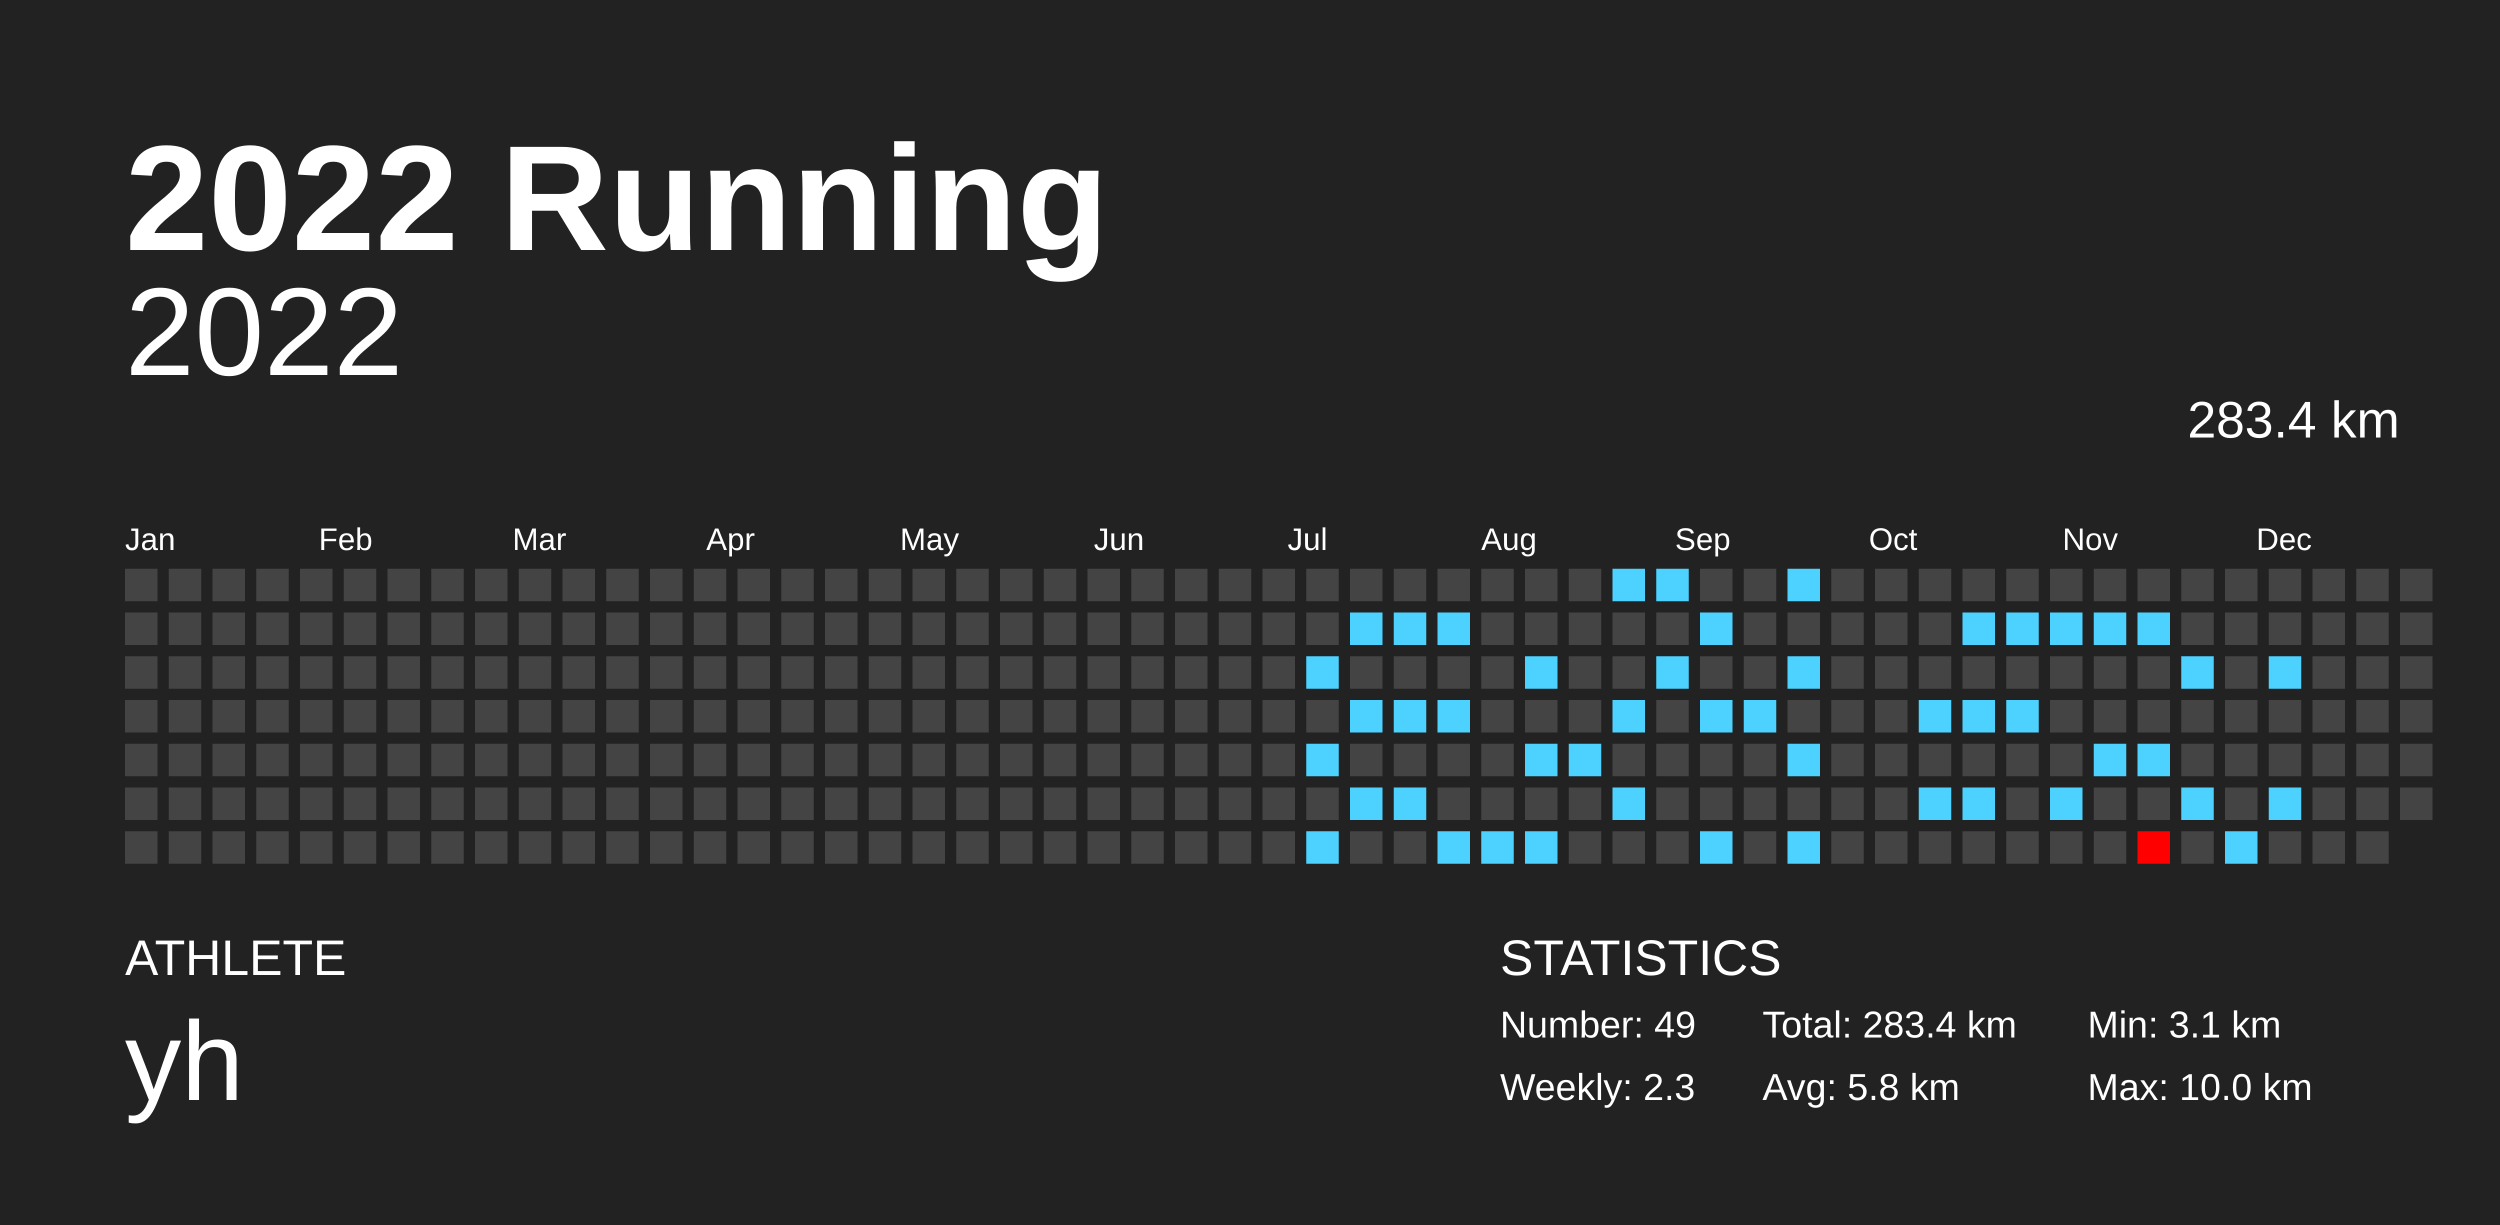
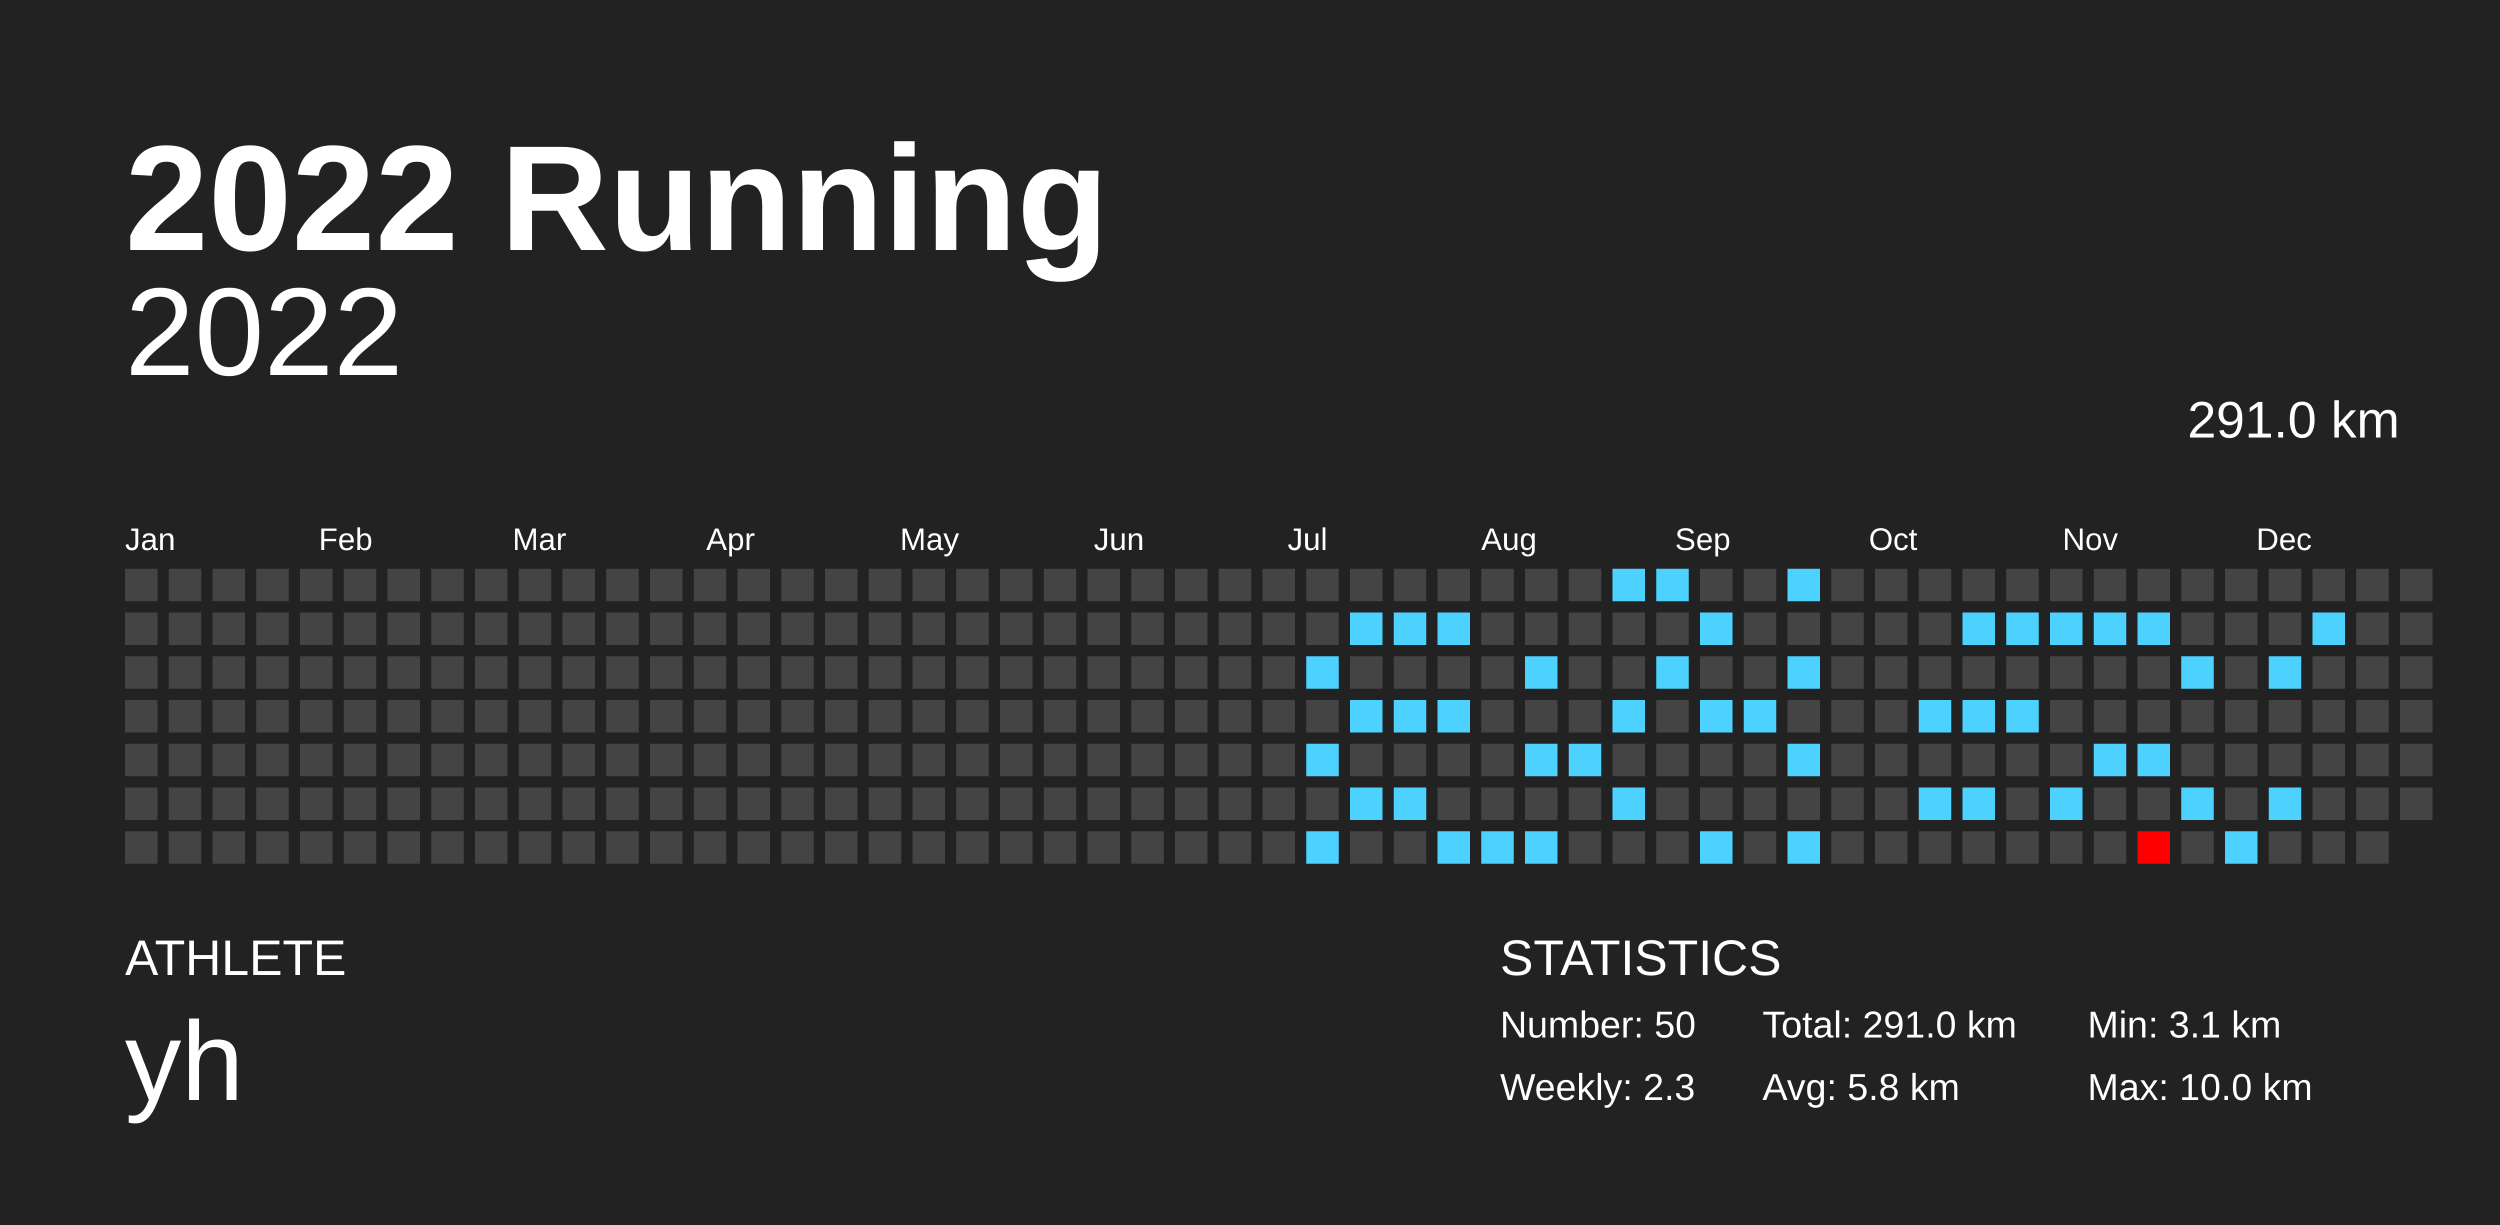
<svg xmlns="http://www.w3.org/2000/svg" baseProfile="full" height="98mm" version="1.1" viewBox="0,0,200,98" width="200mm">
  <defs />
  <rect fill="#222222" height="98" width="200" x="0" y="0" />
  <text fill="#FFFFFF" style="font-size:12px; font-family:Arial; font-weight:bold;" x="10" y="20">2022 Running</text>
  <text fill="#FFFFFF" style="font-size:4px; font-family:Arial" x="10" y="78">ATHLETE</text>
  <text fill="#FFFFFF" style="font-size:9px; font-family:Arial" x="10" y="88">yh</text>
  <text fill="#FFFFFF" style="font-size:4px; font-family:Arial" x="120" y="78">STATISTICS</text>
-   <text fill="#FFFFFF" style="font-size:3px; font-family:Arial" x="120" y="83">Number: 49</text>
+   <text fill="#FFFFFF" style="font-size:3px; font-family:Arial" x="120" y="83">Number: 50</text>
  <text fill="#FFFFFF" style="font-size:3px; font-family:Arial" x="120" y="88">Weekly: 2.3</text>
-   <text fill="#FFFFFF" style="font-size:3px; font-family:Arial" x="141" y="83">Total: 283.4 km</text>
+   <text fill="#FFFFFF" style="font-size:3px; font-family:Arial" x="141" y="83">Total: 291.0 km</text>
  <text fill="#FFFFFF" style="font-size:3px; font-family:Arial" x="141" y="88">Avg: 5.8 km</text>
  <text fill="#FFFFFF" style="font-size:3px; font-family:Arial" x="167" y="83">Min: 3.1 km</text>
  <text fill="#FFFFFF" style="font-size:3px; font-family:Arial" x="167" y="88">Max: 10.0 km</text>
  <text alignment-baseline="hanging" fill="#FFFFFF" style="font-size:10.0px; font-family:Arial;" x="10" y="30">2022</text>
-   <text alignment-baseline="hanging" fill="#FFFFFF" style="font-size:4.125px; font-family:Arial;" x="175" y="35">283.4 km</text>
+   <text alignment-baseline="hanging" fill="#FFFFFF" style="font-size:4.125px; font-family:Arial;" x="175" y="35">291.0 km</text>
  <text fill="#FFFFFF" style="font-size:2.5px; font-family:Arial" x="10.0" y="44">Jan</text>
  <text fill="#FFFFFF" style="font-size:2.5px; font-family:Arial" x="25.5" y="44">Feb</text>
  <text fill="#FFFFFF" style="font-size:2.5px; font-family:Arial" x="41.0" y="44">Mar</text>
  <text fill="#FFFFFF" style="font-size:2.5px; font-family:Arial" x="56.5" y="44">Apr</text>
  <text fill="#FFFFFF" style="font-size:2.5px; font-family:Arial" x="72.0" y="44">May</text>
  <text fill="#FFFFFF" style="font-size:2.5px; font-family:Arial" x="87.5" y="44">Jun</text>
  <text fill="#FFFFFF" style="font-size:2.5px; font-family:Arial" x="103.0" y="44">Jul</text>
  <text fill="#FFFFFF" style="font-size:2.5px; font-family:Arial" x="118.5" y="44">Aug</text>
  <text fill="#FFFFFF" style="font-size:2.5px; font-family:Arial" x="134.0" y="44">Sep</text>
  <text fill="#FFFFFF" style="font-size:2.5px; font-family:Arial" x="149.5" y="44">Oct</text>
  <text fill="#FFFFFF" style="font-size:2.5px; font-family:Arial" x="165.0" y="44">Nov</text>
  <text fill="#FFFFFF" style="font-size:2.5px; font-family:Arial" x="180.5" y="44">Dec</text>
  <rect fill="#444444" height="2.6" width="2.6" x="10.0" y="45.5" />
  <rect fill="#444444" height="2.6" width="2.6" x="10.0" y="49.0" />
  <rect fill="#444444" height="2.6" width="2.6" x="10.0" y="52.5" />
  <rect fill="#444444" height="2.6" width="2.6" x="10.0" y="56.0" />
  <rect fill="#444444" height="2.6" width="2.6" x="10.0" y="59.5" />
  <rect fill="#444444" height="2.6" width="2.6" x="10.0" y="63.0" />
  <rect fill="#444444" height="2.6" width="2.6" x="10.0" y="66.5" />
  <rect fill="#444444" height="2.6" width="2.6" x="13.5" y="45.5" />
  <rect fill="#444444" height="2.6" width="2.6" x="13.5" y="49.0" />
  <rect fill="#444444" height="2.6" width="2.6" x="13.5" y="52.5" />
  <rect fill="#444444" height="2.6" width="2.6" x="13.5" y="56.0" />
  <rect fill="#444444" height="2.6" width="2.6" x="13.5" y="59.5" />
  <rect fill="#444444" height="2.6" width="2.6" x="13.5" y="63.0" />
  <rect fill="#444444" height="2.6" width="2.6" x="13.5" y="66.5" />
  <rect fill="#444444" height="2.6" width="2.6" x="17.0" y="45.5" />
  <rect fill="#444444" height="2.6" width="2.6" x="17.0" y="49.0" />
  <rect fill="#444444" height="2.6" width="2.6" x="17.0" y="52.5" />
  <rect fill="#444444" height="2.6" width="2.6" x="17.0" y="56.0" />
  <rect fill="#444444" height="2.6" width="2.6" x="17.0" y="59.5" />
  <rect fill="#444444" height="2.6" width="2.6" x="17.0" y="63.0" />
  <rect fill="#444444" height="2.6" width="2.6" x="17.0" y="66.5" />
  <rect fill="#444444" height="2.6" width="2.6" x="20.5" y="45.5" />
  <rect fill="#444444" height="2.6" width="2.6" x="20.5" y="49.0" />
  <rect fill="#444444" height="2.6" width="2.6" x="20.5" y="52.5" />
  <rect fill="#444444" height="2.6" width="2.6" x="20.5" y="56.0" />
  <rect fill="#444444" height="2.6" width="2.6" x="20.5" y="59.5" />
  <rect fill="#444444" height="2.6" width="2.6" x="20.5" y="63.0" />
  <rect fill="#444444" height="2.6" width="2.6" x="20.5" y="66.5" />
  <rect fill="#444444" height="2.6" width="2.6" x="24.0" y="45.5" />
  <rect fill="#444444" height="2.6" width="2.6" x="24.0" y="49.0" />
  <rect fill="#444444" height="2.6" width="2.6" x="24.0" y="52.5" />
  <rect fill="#444444" height="2.6" width="2.6" x="24.0" y="56.0" />
  <rect fill="#444444" height="2.6" width="2.6" x="24.0" y="59.5" />
  <rect fill="#444444" height="2.6" width="2.6" x="24.0" y="63.0" />
  <rect fill="#444444" height="2.6" width="2.6" x="24.0" y="66.5" />
  <rect fill="#444444" height="2.6" width="2.6" x="27.5" y="45.5" />
  <rect fill="#444444" height="2.6" width="2.6" x="27.5" y="49.0" />
  <rect fill="#444444" height="2.6" width="2.6" x="27.5" y="52.5" />
  <rect fill="#444444" height="2.6" width="2.6" x="27.5" y="56.0" />
  <rect fill="#444444" height="2.6" width="2.6" x="27.5" y="59.5" />
  <rect fill="#444444" height="2.6" width="2.6" x="27.5" y="63.0" />
  <rect fill="#444444" height="2.6" width="2.6" x="27.5" y="66.5" />
  <rect fill="#444444" height="2.6" width="2.6" x="31.0" y="45.5" />
  <rect fill="#444444" height="2.6" width="2.6" x="31.0" y="49.0" />
  <rect fill="#444444" height="2.6" width="2.6" x="31.0" y="52.5" />
  <rect fill="#444444" height="2.6" width="2.6" x="31.0" y="56.0" />
  <rect fill="#444444" height="2.6" width="2.6" x="31.0" y="59.5" />
  <rect fill="#444444" height="2.6" width="2.6" x="31.0" y="63.0" />
  <rect fill="#444444" height="2.6" width="2.6" x="31.0" y="66.5" />
  <rect fill="#444444" height="2.6" width="2.6" x="34.5" y="45.5" />
  <rect fill="#444444" height="2.6" width="2.6" x="34.5" y="49.0" />
  <rect fill="#444444" height="2.6" width="2.6" x="34.5" y="52.5" />
  <rect fill="#444444" height="2.6" width="2.6" x="34.5" y="56.0" />
  <rect fill="#444444" height="2.6" width="2.6" x="34.5" y="59.5" />
  <rect fill="#444444" height="2.6" width="2.6" x="34.5" y="63.0" />
  <rect fill="#444444" height="2.6" width="2.6" x="34.5" y="66.5" />
  <rect fill="#444444" height="2.6" width="2.6" x="38.0" y="45.5" />
  <rect fill="#444444" height="2.6" width="2.6" x="38.0" y="49.0" />
  <rect fill="#444444" height="2.6" width="2.6" x="38.0" y="52.5" />
  <rect fill="#444444" height="2.6" width="2.6" x="38.0" y="56.0" />
  <rect fill="#444444" height="2.6" width="2.6" x="38.0" y="59.5" />
  <rect fill="#444444" height="2.6" width="2.6" x="38.0" y="63.0" />
  <rect fill="#444444" height="2.6" width="2.6" x="38.0" y="66.5" />
  <rect fill="#444444" height="2.6" width="2.6" x="41.5" y="45.5" />
  <rect fill="#444444" height="2.6" width="2.6" x="41.5" y="49.0" />
  <rect fill="#444444" height="2.6" width="2.6" x="41.5" y="52.5" />
  <rect fill="#444444" height="2.6" width="2.6" x="41.5" y="56.0" />
  <rect fill="#444444" height="2.6" width="2.6" x="41.5" y="59.5" />
  <rect fill="#444444" height="2.6" width="2.6" x="41.5" y="63.0" />
  <rect fill="#444444" height="2.6" width="2.6" x="41.5" y="66.5" />
  <rect fill="#444444" height="2.6" width="2.6" x="45.0" y="45.5" />
  <rect fill="#444444" height="2.6" width="2.6" x="45.0" y="49.0" />
  <rect fill="#444444" height="2.6" width="2.6" x="45.0" y="52.5" />
  <rect fill="#444444" height="2.6" width="2.6" x="45.0" y="56.0" />
  <rect fill="#444444" height="2.6" width="2.6" x="45.0" y="59.5" />
  <rect fill="#444444" height="2.6" width="2.6" x="45.0" y="63.0" />
  <rect fill="#444444" height="2.6" width="2.6" x="45.0" y="66.5" />
  <rect fill="#444444" height="2.6" width="2.6" x="48.5" y="45.5" />
  <rect fill="#444444" height="2.6" width="2.6" x="48.5" y="49.0" />
  <rect fill="#444444" height="2.6" width="2.6" x="48.5" y="52.5" />
  <rect fill="#444444" height="2.6" width="2.6" x="48.5" y="56.0" />
  <rect fill="#444444" height="2.6" width="2.6" x="48.5" y="59.5" />
  <rect fill="#444444" height="2.6" width="2.6" x="48.5" y="63.0" />
  <rect fill="#444444" height="2.6" width="2.6" x="48.5" y="66.5" />
  <rect fill="#444444" height="2.6" width="2.6" x="52.0" y="45.5" />
  <rect fill="#444444" height="2.6" width="2.6" x="52.0" y="49.0" />
  <rect fill="#444444" height="2.6" width="2.6" x="52.0" y="52.5" />
  <rect fill="#444444" height="2.6" width="2.6" x="52.0" y="56.0" />
  <rect fill="#444444" height="2.6" width="2.6" x="52.0" y="59.5" />
  <rect fill="#444444" height="2.6" width="2.6" x="52.0" y="63.0" />
  <rect fill="#444444" height="2.6" width="2.6" x="52.0" y="66.5" />
  <rect fill="#444444" height="2.6" width="2.6" x="55.5" y="45.5" />
  <rect fill="#444444" height="2.6" width="2.6" x="55.5" y="49.0" />
  <rect fill="#444444" height="2.6" width="2.6" x="55.5" y="52.5" />
  <rect fill="#444444" height="2.6" width="2.6" x="55.5" y="56.0" />
  <rect fill="#444444" height="2.6" width="2.6" x="55.5" y="59.5" />
  <rect fill="#444444" height="2.6" width="2.6" x="55.5" y="63.0" />
  <rect fill="#444444" height="2.6" width="2.6" x="55.5" y="66.5" />
  <rect fill="#444444" height="2.6" width="2.6" x="59.0" y="45.5" />
  <rect fill="#444444" height="2.6" width="2.6" x="59.0" y="49.0" />
  <rect fill="#444444" height="2.6" width="2.6" x="59.0" y="52.5" />
  <rect fill="#444444" height="2.6" width="2.6" x="59.0" y="56.0" />
  <rect fill="#444444" height="2.6" width="2.6" x="59.0" y="59.5" />
  <rect fill="#444444" height="2.6" width="2.6" x="59.0" y="63.0" />
  <rect fill="#444444" height="2.6" width="2.6" x="59.0" y="66.5" />
  <rect fill="#444444" height="2.6" width="2.6" x="62.5" y="45.5" />
  <rect fill="#444444" height="2.6" width="2.6" x="62.5" y="49.0" />
  <rect fill="#444444" height="2.6" width="2.6" x="62.5" y="52.5" />
  <rect fill="#444444" height="2.6" width="2.6" x="62.5" y="56.0" />
  <rect fill="#444444" height="2.6" width="2.6" x="62.5" y="59.5" />
  <rect fill="#444444" height="2.6" width="2.6" x="62.5" y="63.0" />
  <rect fill="#444444" height="2.6" width="2.6" x="62.5" y="66.5" />
  <rect fill="#444444" height="2.6" width="2.6" x="66.0" y="45.5" />
  <rect fill="#444444" height="2.6" width="2.6" x="66.0" y="49.0" />
  <rect fill="#444444" height="2.6" width="2.6" x="66.0" y="52.5" />
  <rect fill="#444444" height="2.6" width="2.6" x="66.0" y="56.0" />
  <rect fill="#444444" height="2.6" width="2.6" x="66.0" y="59.5" />
  <rect fill="#444444" height="2.6" width="2.6" x="66.0" y="63.0" />
  <rect fill="#444444" height="2.6" width="2.6" x="66.0" y="66.5" />
  <rect fill="#444444" height="2.6" width="2.6" x="69.5" y="45.5" />
  <rect fill="#444444" height="2.6" width="2.6" x="69.5" y="49.0" />
  <rect fill="#444444" height="2.6" width="2.6" x="69.5" y="52.5" />
  <rect fill="#444444" height="2.6" width="2.6" x="69.5" y="56.0" />
  <rect fill="#444444" height="2.6" width="2.6" x="69.5" y="59.5" />
  <rect fill="#444444" height="2.6" width="2.6" x="69.5" y="63.0" />
  <rect fill="#444444" height="2.6" width="2.6" x="69.5" y="66.5" />
  <rect fill="#444444" height="2.6" width="2.6" x="73.0" y="45.5" />
  <rect fill="#444444" height="2.6" width="2.6" x="73.0" y="49.0" />
  <rect fill="#444444" height="2.6" width="2.6" x="73.0" y="52.5" />
  <rect fill="#444444" height="2.6" width="2.6" x="73.0" y="56.0" />
  <rect fill="#444444" height="2.6" width="2.6" x="73.0" y="59.5" />
  <rect fill="#444444" height="2.6" width="2.6" x="73.0" y="63.0" />
  <rect fill="#444444" height="2.6" width="2.6" x="73.0" y="66.5" />
  <rect fill="#444444" height="2.6" width="2.6" x="76.5" y="45.5" />
  <rect fill="#444444" height="2.6" width="2.6" x="76.5" y="49.0" />
  <rect fill="#444444" height="2.6" width="2.6" x="76.5" y="52.5" />
  <rect fill="#444444" height="2.6" width="2.6" x="76.5" y="56.0" />
  <rect fill="#444444" height="2.6" width="2.6" x="76.5" y="59.5" />
  <rect fill="#444444" height="2.6" width="2.6" x="76.5" y="63.0" />
  <rect fill="#444444" height="2.6" width="2.6" x="76.5" y="66.5" />
  <rect fill="#444444" height="2.6" width="2.6" x="80.0" y="45.5" />
  <rect fill="#444444" height="2.6" width="2.6" x="80.0" y="49.0" />
  <rect fill="#444444" height="2.6" width="2.6" x="80.0" y="52.5" />
  <rect fill="#444444" height="2.6" width="2.6" x="80.0" y="56.0" />
  <rect fill="#444444" height="2.6" width="2.6" x="80.0" y="59.5" />
  <rect fill="#444444" height="2.6" width="2.6" x="80.0" y="63.0" />
  <rect fill="#444444" height="2.6" width="2.6" x="80.0" y="66.5" />
  <rect fill="#444444" height="2.6" width="2.6" x="83.5" y="45.5" />
  <rect fill="#444444" height="2.6" width="2.6" x="83.5" y="49.0" />
  <rect fill="#444444" height="2.6" width="2.6" x="83.5" y="52.5" />
  <rect fill="#444444" height="2.6" width="2.6" x="83.5" y="56.0" />
  <rect fill="#444444" height="2.6" width="2.6" x="83.5" y="59.5" />
  <rect fill="#444444" height="2.6" width="2.6" x="83.5" y="63.0" />
  <rect fill="#444444" height="2.6" width="2.6" x="83.5" y="66.5" />
  <rect fill="#444444" height="2.6" width="2.6" x="87.0" y="45.5" />
  <rect fill="#444444" height="2.6" width="2.6" x="87.0" y="49.0" />
  <rect fill="#444444" height="2.6" width="2.6" x="87.0" y="52.5" />
  <rect fill="#444444" height="2.6" width="2.6" x="87.0" y="56.0" />
  <rect fill="#444444" height="2.6" width="2.6" x="87.0" y="59.5" />
  <rect fill="#444444" height="2.6" width="2.6" x="87.0" y="63.0" />
  <rect fill="#444444" height="2.6" width="2.6" x="87.0" y="66.5" />
  <rect fill="#444444" height="2.6" width="2.6" x="90.5" y="45.5" />
  <rect fill="#444444" height="2.6" width="2.6" x="90.5" y="49.0" />
  <rect fill="#444444" height="2.6" width="2.6" x="90.5" y="52.5" />
  <rect fill="#444444" height="2.6" width="2.6" x="90.5" y="56.0" />
  <rect fill="#444444" height="2.6" width="2.6" x="90.5" y="59.5" />
  <rect fill="#444444" height="2.6" width="2.6" x="90.5" y="63.0" />
  <rect fill="#444444" height="2.6" width="2.6" x="90.5" y="66.5" />
  <rect fill="#444444" height="2.6" width="2.6" x="94.0" y="45.5" />
  <rect fill="#444444" height="2.6" width="2.6" x="94.0" y="49.0" />
  <rect fill="#444444" height="2.6" width="2.6" x="94.0" y="52.5" />
  <rect fill="#444444" height="2.6" width="2.6" x="94.0" y="56.0" />
  <rect fill="#444444" height="2.6" width="2.6" x="94.0" y="59.5" />
  <rect fill="#444444" height="2.6" width="2.6" x="94.0" y="63.0" />
  <rect fill="#444444" height="2.6" width="2.6" x="94.0" y="66.5" />
  <rect fill="#444444" height="2.6" width="2.6" x="97.5" y="45.5" />
  <rect fill="#444444" height="2.6" width="2.6" x="97.5" y="49.0" />
  <rect fill="#444444" height="2.6" width="2.6" x="97.5" y="52.5" />
  <rect fill="#444444" height="2.6" width="2.6" x="97.5" y="56.0" />
  <rect fill="#444444" height="2.6" width="2.6" x="97.5" y="59.5" />
  <rect fill="#444444" height="2.6" width="2.6" x="97.5" y="63.0" />
  <rect fill="#444444" height="2.6" width="2.6" x="97.5" y="66.5" />
  <rect fill="#444444" height="2.6" width="2.6" x="101.0" y="45.5" />
  <rect fill="#444444" height="2.6" width="2.6" x="101.0" y="49.0" />
  <rect fill="#444444" height="2.6" width="2.6" x="101.0" y="52.5" />
  <rect fill="#444444" height="2.6" width="2.6" x="101.0" y="56.0" />
  <rect fill="#444444" height="2.6" width="2.6" x="101.0" y="59.5" />
  <rect fill="#444444" height="2.6" width="2.6" x="101.0" y="63.0" />
  <rect fill="#444444" height="2.6" width="2.6" x="101.0" y="66.5" />
  <rect fill="#444444" height="2.6" width="2.6" x="104.5" y="45.5" />
  <rect fill="#444444" height="2.6" width="2.6" x="104.5" y="49.0" />
  <rect fill="#4dd2ff" height="2.6" width="2.6" x="104.5" y="52.5" />
  <rect fill="#444444" height="2.6" width="2.6" x="104.5" y="56.0" />
  <rect fill="#4dd2ff" height="2.6" width="2.6" x="104.5" y="59.5" />
  <rect fill="#444444" height="2.6" width="2.6" x="104.5" y="63.0" />
  <rect fill="#4dd2ff" height="2.6" width="2.6" x="104.5" y="66.5" />
  <rect fill="#444444" height="2.6" width="2.6" x="108.0" y="45.5" />
  <rect fill="#4dd2ff" height="2.6" width="2.6" x="108.0" y="49.0" />
  <rect fill="#444444" height="2.6" width="2.6" x="108.0" y="52.5" />
  <rect fill="#4dd2ff" height="2.6" width="2.6" x="108.0" y="56.0" />
  <rect fill="#444444" height="2.6" width="2.6" x="108.0" y="59.5" />
  <rect fill="#4dd2ff" height="2.6" width="2.6" x="108.0" y="63.0" />
  <rect fill="#444444" height="2.6" width="2.6" x="108.0" y="66.5" />
  <rect fill="#444444" height="2.6" width="2.6" x="111.5" y="45.5" />
  <rect fill="#4dd2ff" height="2.6" width="2.6" x="111.5" y="49.0" />
  <rect fill="#444444" height="2.6" width="2.6" x="111.5" y="52.5" />
  <rect fill="#4dd2ff" height="2.6" width="2.6" x="111.5" y="56.0" />
  <rect fill="#444444" height="2.6" width="2.6" x="111.5" y="59.5" />
  <rect fill="#4dd2ff" height="2.6" width="2.6" x="111.5" y="63.0" />
  <rect fill="#444444" height="2.6" width="2.6" x="111.5" y="66.5" />
  <rect fill="#444444" height="2.6" width="2.6" x="115.0" y="45.5" />
  <rect fill="#4dd2ff" height="2.6" width="2.6" x="115.0" y="49.0" />
  <rect fill="#444444" height="2.6" width="2.6" x="115.0" y="52.5" />
  <rect fill="#4dd2ff" height="2.6" width="2.6" x="115.0" y="56.0" />
  <rect fill="#444444" height="2.6" width="2.6" x="115.0" y="59.5" />
  <rect fill="#444444" height="2.6" width="2.6" x="115.0" y="63.0" />
  <rect fill="#4dd2ff" height="2.6" width="2.6" x="115.0" y="66.5" />
  <rect fill="#444444" height="2.6" width="2.6" x="118.5" y="45.5" />
  <rect fill="#444444" height="2.6" width="2.6" x="118.5" y="49.0" />
  <rect fill="#444444" height="2.6" width="2.6" x="118.5" y="52.5" />
  <rect fill="#444444" height="2.6" width="2.6" x="118.5" y="56.0" />
  <rect fill="#444444" height="2.6" width="2.6" x="118.5" y="59.5" />
  <rect fill="#444444" height="2.6" width="2.6" x="118.5" y="63.0" />
  <rect fill="#4dd2ff" height="2.6" width="2.6" x="118.5" y="66.5" />
  <rect fill="#444444" height="2.6" width="2.6" x="122.0" y="45.5" />
  <rect fill="#444444" height="2.6" width="2.6" x="122.0" y="49.0" />
  <rect fill="#4dd2ff" height="2.6" width="2.6" x="122.0" y="52.5" />
  <rect fill="#444444" height="2.6" width="2.6" x="122.0" y="56.0" />
  <rect fill="#4dd2ff" height="2.6" width="2.6" x="122.0" y="59.5" />
  <rect fill="#444444" height="2.6" width="2.6" x="122.0" y="63.0" />
  <rect fill="#4dd2ff" height="2.6" width="2.6" x="122.0" y="66.5" />
  <rect fill="#444444" height="2.6" width="2.6" x="125.5" y="45.5" />
  <rect fill="#444444" height="2.6" width="2.6" x="125.5" y="49.0" />
  <rect fill="#444444" height="2.6" width="2.6" x="125.5" y="52.5" />
  <rect fill="#444444" height="2.6" width="2.6" x="125.5" y="56.0" />
  <rect fill="#4dd2ff" height="2.6" width="2.6" x="125.5" y="59.5" />
  <rect fill="#444444" height="2.6" width="2.6" x="125.5" y="63.0" />
  <rect fill="#444444" height="2.6" width="2.6" x="125.5" y="66.5" />
  <rect fill="#4dd2ff" height="2.6" width="2.6" x="129.0" y="45.5" />
  <rect fill="#444444" height="2.6" width="2.6" x="129.0" y="49.0" />
  <rect fill="#444444" height="2.6" width="2.6" x="129.0" y="52.5" />
  <rect fill="#4dd2ff" height="2.6" width="2.6" x="129.0" y="56.0" />
  <rect fill="#444444" height="2.6" width="2.6" x="129.0" y="59.5" />
  <rect fill="#4dd2ff" height="2.6" width="2.6" x="129.0" y="63.0" />
  <rect fill="#444444" height="2.6" width="2.6" x="129.0" y="66.5" />
  <rect fill="#4dd2ff" height="2.6" width="2.6" x="132.5" y="45.5" />
  <rect fill="#444444" height="2.6" width="2.6" x="132.5" y="49.0" />
  <rect fill="#4dd2ff" height="2.6" width="2.6" x="132.5" y="52.5" />
  <rect fill="#444444" height="2.6" width="2.6" x="132.5" y="56.0" />
  <rect fill="#444444" height="2.6" width="2.6" x="132.5" y="59.5" />
  <rect fill="#444444" height="2.6" width="2.6" x="132.5" y="63.0" />
  <rect fill="#444444" height="2.6" width="2.6" x="132.5" y="66.5" />
  <rect fill="#444444" height="2.6" width="2.6" x="136.0" y="45.5" />
  <rect fill="#4dd2ff" height="2.6" width="2.6" x="136.0" y="49.0" />
  <rect fill="#444444" height="2.6" width="2.6" x="136.0" y="52.5" />
  <rect fill="#4dd2ff" height="2.6" width="2.6" x="136.0" y="56.0" />
  <rect fill="#444444" height="2.6" width="2.6" x="136.0" y="59.5" />
  <rect fill="#444444" height="2.6" width="2.6" x="136.0" y="63.0" />
  <rect fill="#4dd2ff" height="2.6" width="2.6" x="136.0" y="66.5" />
  <rect fill="#444444" height="2.6" width="2.6" x="139.5" y="45.5" />
  <rect fill="#444444" height="2.6" width="2.6" x="139.5" y="49.0" />
  <rect fill="#444444" height="2.6" width="2.6" x="139.5" y="52.5" />
  <rect fill="#4dd2ff" height="2.6" width="2.6" x="139.5" y="56.0" />
  <rect fill="#444444" height="2.6" width="2.6" x="139.5" y="59.5" />
  <rect fill="#444444" height="2.6" width="2.6" x="139.5" y="63.0" />
  <rect fill="#444444" height="2.6" width="2.6" x="139.5" y="66.5" />
  <rect fill="#4dd2ff" height="2.6" width="2.6" x="143.0" y="45.5" />
  <rect fill="#444444" height="2.6" width="2.6" x="143.0" y="49.0" />
  <rect fill="#4dd2ff" height="2.6" width="2.6" x="143.0" y="52.5" />
  <rect fill="#444444" height="2.6" width="2.6" x="143.0" y="56.0" />
  <rect fill="#4dd2ff" height="2.6" width="2.6" x="143.0" y="59.5" />
  <rect fill="#444444" height="2.6" width="2.6" x="143.0" y="63.0" />
  <rect fill="#4dd2ff" height="2.6" width="2.6" x="143.0" y="66.5" />
  <rect fill="#444444" height="2.6" width="2.6" x="146.5" y="45.5" />
  <rect fill="#444444" height="2.6" width="2.6" x="146.5" y="49.0" />
  <rect fill="#444444" height="2.6" width="2.6" x="146.5" y="52.5" />
  <rect fill="#444444" height="2.6" width="2.6" x="146.5" y="56.0" />
  <rect fill="#444444" height="2.6" width="2.6" x="146.5" y="59.5" />
  <rect fill="#444444" height="2.6" width="2.6" x="146.5" y="63.0" />
  <rect fill="#444444" height="2.6" width="2.6" x="146.5" y="66.5" />
  <rect fill="#444444" height="2.6" width="2.6" x="150.0" y="45.5" />
  <rect fill="#444444" height="2.6" width="2.6" x="150.0" y="49.0" />
  <rect fill="#444444" height="2.6" width="2.6" x="150.0" y="52.5" />
  <rect fill="#444444" height="2.6" width="2.6" x="150.0" y="56.0" />
  <rect fill="#444444" height="2.6" width="2.6" x="150.0" y="59.5" />
  <rect fill="#444444" height="2.6" width="2.6" x="150.0" y="63.0" />
  <rect fill="#444444" height="2.6" width="2.6" x="150.0" y="66.5" />
  <rect fill="#444444" height="2.6" width="2.6" x="153.5" y="45.5" />
  <rect fill="#444444" height="2.6" width="2.6" x="153.5" y="49.0" />
  <rect fill="#444444" height="2.6" width="2.6" x="153.5" y="52.5" />
  <rect fill="#4dd2ff" height="2.6" width="2.6" x="153.5" y="56.0" />
  <rect fill="#444444" height="2.6" width="2.6" x="153.5" y="59.5" />
  <rect fill="#4dd2ff" height="2.6" width="2.6" x="153.5" y="63.0" />
  <rect fill="#444444" height="2.6" width="2.6" x="153.5" y="66.5" />
  <rect fill="#444444" height="2.6" width="2.6" x="157.0" y="45.5" />
  <rect fill="#4dd2ff" height="2.6" width="2.6" x="157.0" y="49.0" />
  <rect fill="#444444" height="2.6" width="2.6" x="157.0" y="52.5" />
  <rect fill="#4dd2ff" height="2.6" width="2.6" x="157.0" y="56.0" />
  <rect fill="#444444" height="2.6" width="2.6" x="157.0" y="59.5" />
  <rect fill="#4dd2ff" height="2.6" width="2.6" x="157.0" y="63.0" />
  <rect fill="#444444" height="2.6" width="2.6" x="157.0" y="66.5" />
  <rect fill="#444444" height="2.6" width="2.6" x="160.5" y="45.5" />
  <rect fill="#4dd2ff" height="2.6" width="2.6" x="160.5" y="49.0" />
  <rect fill="#444444" height="2.6" width="2.6" x="160.5" y="52.5" />
  <rect fill="#4dd2ff" height="2.6" width="2.6" x="160.5" y="56.0" />
  <rect fill="#444444" height="2.6" width="2.6" x="160.5" y="59.5" />
  <rect fill="#444444" height="2.6" width="2.6" x="160.5" y="63.0" />
  <rect fill="#444444" height="2.6" width="2.6" x="160.5" y="66.5" />
  <rect fill="#444444" height="2.6" width="2.6" x="164.0" y="45.5" />
  <rect fill="#4dd2ff" height="2.6" width="2.6" x="164.0" y="49.0" />
  <rect fill="#444444" height="2.6" width="2.6" x="164.0" y="52.5" />
  <rect fill="#444444" height="2.6" width="2.6" x="164.0" y="56.0" />
  <rect fill="#444444" height="2.6" width="2.6" x="164.0" y="59.5" />
  <rect fill="#4dd2ff" height="2.6" width="2.6" x="164.0" y="63.0" />
  <rect fill="#444444" height="2.6" width="2.6" x="164.0" y="66.5" />
  <rect fill="#444444" height="2.6" width="2.6" x="167.5" y="45.5" />
  <rect fill="#4dd2ff" height="2.6" width="2.6" x="167.5" y="49.0" />
  <rect fill="#444444" height="2.6" width="2.6" x="167.5" y="52.5" />
  <rect fill="#444444" height="2.6" width="2.6" x="167.5" y="56.0" />
  <rect fill="#4dd2ff" height="2.6" width="2.6" x="167.5" y="59.5" />
  <rect fill="#444444" height="2.6" width="2.6" x="167.5" y="63.0" />
  <rect fill="#444444" height="2.6" width="2.6" x="167.5" y="66.5" />
  <rect fill="#444444" height="2.6" width="2.6" x="171.0" y="45.5" />
  <rect fill="#4dd2ff" height="2.6" width="2.6" x="171.0" y="49.0" />
  <rect fill="#444444" height="2.6" width="2.6" x="171.0" y="52.5" />
  <rect fill="#444444" height="2.6" width="2.6" x="171.0" y="56.0" />
  <rect fill="#4dd2ff" height="2.6" width="2.6" x="171.0" y="59.5" />
  <rect fill="#444444" height="2.6" width="2.6" x="171.0" y="63.0" />
  <rect fill="#ff0000" height="2.6" width="2.6" x="171.0" y="66.5" />
  <rect fill="#444444" height="2.6" width="2.6" x="174.5" y="45.5" />
  <rect fill="#444444" height="2.6" width="2.6" x="174.5" y="49.0" />
  <rect fill="#4dd2ff" height="2.6" width="2.6" x="174.5" y="52.5" />
  <rect fill="#444444" height="2.6" width="2.6" x="174.5" y="56.0" />
  <rect fill="#444444" height="2.6" width="2.6" x="174.5" y="59.5" />
  <rect fill="#4dd2ff" height="2.6" width="2.6" x="174.5" y="63.0" />
  <rect fill="#444444" height="2.6" width="2.6" x="174.5" y="66.5" />
  <rect fill="#444444" height="2.6" width="2.6" x="178.0" y="45.5" />
  <rect fill="#444444" height="2.6" width="2.6" x="178.0" y="49.0" />
  <rect fill="#444444" height="2.6" width="2.6" x="178.0" y="52.5" />
  <rect fill="#444444" height="2.6" width="2.6" x="178.0" y="56.0" />
  <rect fill="#444444" height="2.6" width="2.6" x="178.0" y="59.5" />
  <rect fill="#444444" height="2.6" width="2.6" x="178.0" y="63.0" />
  <rect fill="#4dd2ff" height="2.6" width="2.6" x="178.0" y="66.5" />
  <rect fill="#444444" height="2.6" width="2.6" x="181.5" y="45.5" />
  <rect fill="#444444" height="2.6" width="2.6" x="181.5" y="49.0" />
  <rect fill="#4dd2ff" height="2.6" width="2.6" x="181.5" y="52.5" />
  <rect fill="#444444" height="2.6" width="2.6" x="181.5" y="56.0" />
  <rect fill="#444444" height="2.6" width="2.6" x="181.5" y="59.5" />
  <rect fill="#4dd2ff" height="2.6" width="2.6" x="181.5" y="63.0" />
  <rect fill="#444444" height="2.6" width="2.6" x="181.5" y="66.5" />
  <rect fill="#444444" height="2.6" width="2.6" x="185.0" y="45.5" />
-   <rect fill="#444444" height="2.6" width="2.6" x="185.0" y="49.0" />
+   <rect fill="#4dd2ff" height="2.6" width="2.6" x="185.0" y="49.0" />
  <rect fill="#444444" height="2.6" width="2.6" x="185.0" y="52.5" />
  <rect fill="#444444" height="2.6" width="2.6" x="185.0" y="56.0" />
  <rect fill="#444444" height="2.6" width="2.6" x="185.0" y="59.5" />
  <rect fill="#444444" height="2.6" width="2.6" x="185.0" y="63.0" />
  <rect fill="#444444" height="2.6" width="2.6" x="185.0" y="66.5" />
  <rect fill="#444444" height="2.6" width="2.6" x="188.5" y="45.5" />
  <rect fill="#444444" height="2.6" width="2.6" x="188.5" y="49.0" />
  <rect fill="#444444" height="2.6" width="2.6" x="188.5" y="52.5" />
  <rect fill="#444444" height="2.6" width="2.6" x="188.5" y="56.0" />
  <rect fill="#444444" height="2.6" width="2.6" x="188.5" y="59.5" />
  <rect fill="#444444" height="2.6" width="2.6" x="188.5" y="63.0" />
  <rect fill="#444444" height="2.6" width="2.6" x="188.5" y="66.5" />
  <rect fill="#444444" height="2.6" width="2.6" x="192.0" y="45.5" />
  <rect fill="#444444" height="2.6" width="2.6" x="192.0" y="49.0" />
  <rect fill="#444444" height="2.6" width="2.6" x="192.0" y="52.5" />
  <rect fill="#444444" height="2.6" width="2.6" x="192.0" y="56.0" />
  <rect fill="#444444" height="2.6" width="2.6" x="192.0" y="59.5" />
  <rect fill="#444444" height="2.6" width="2.6" x="192.0" y="63.0" />
</svg>
